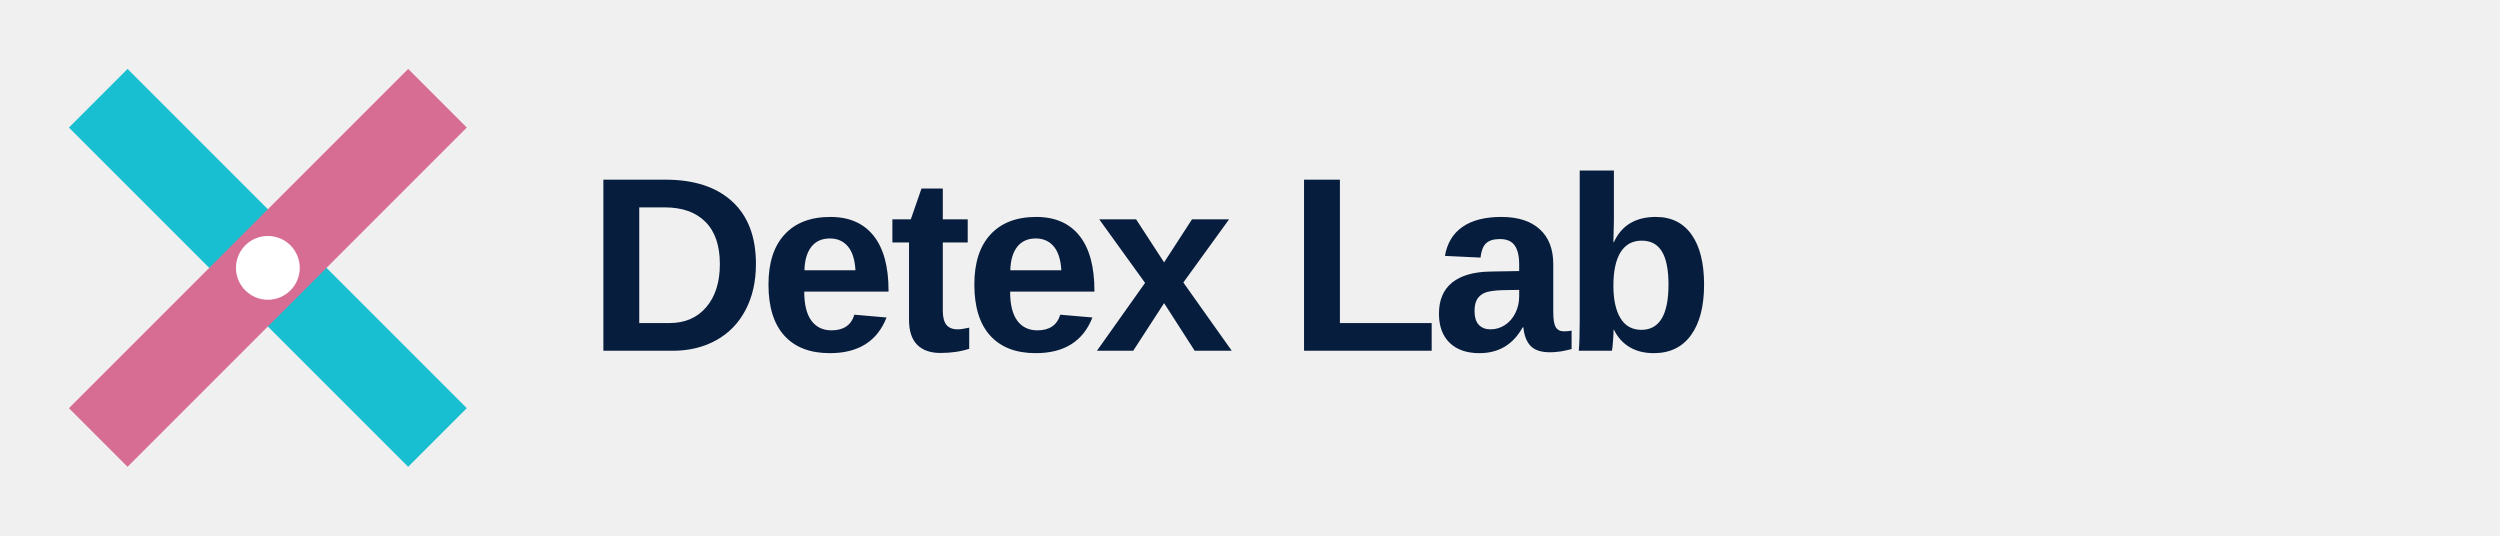
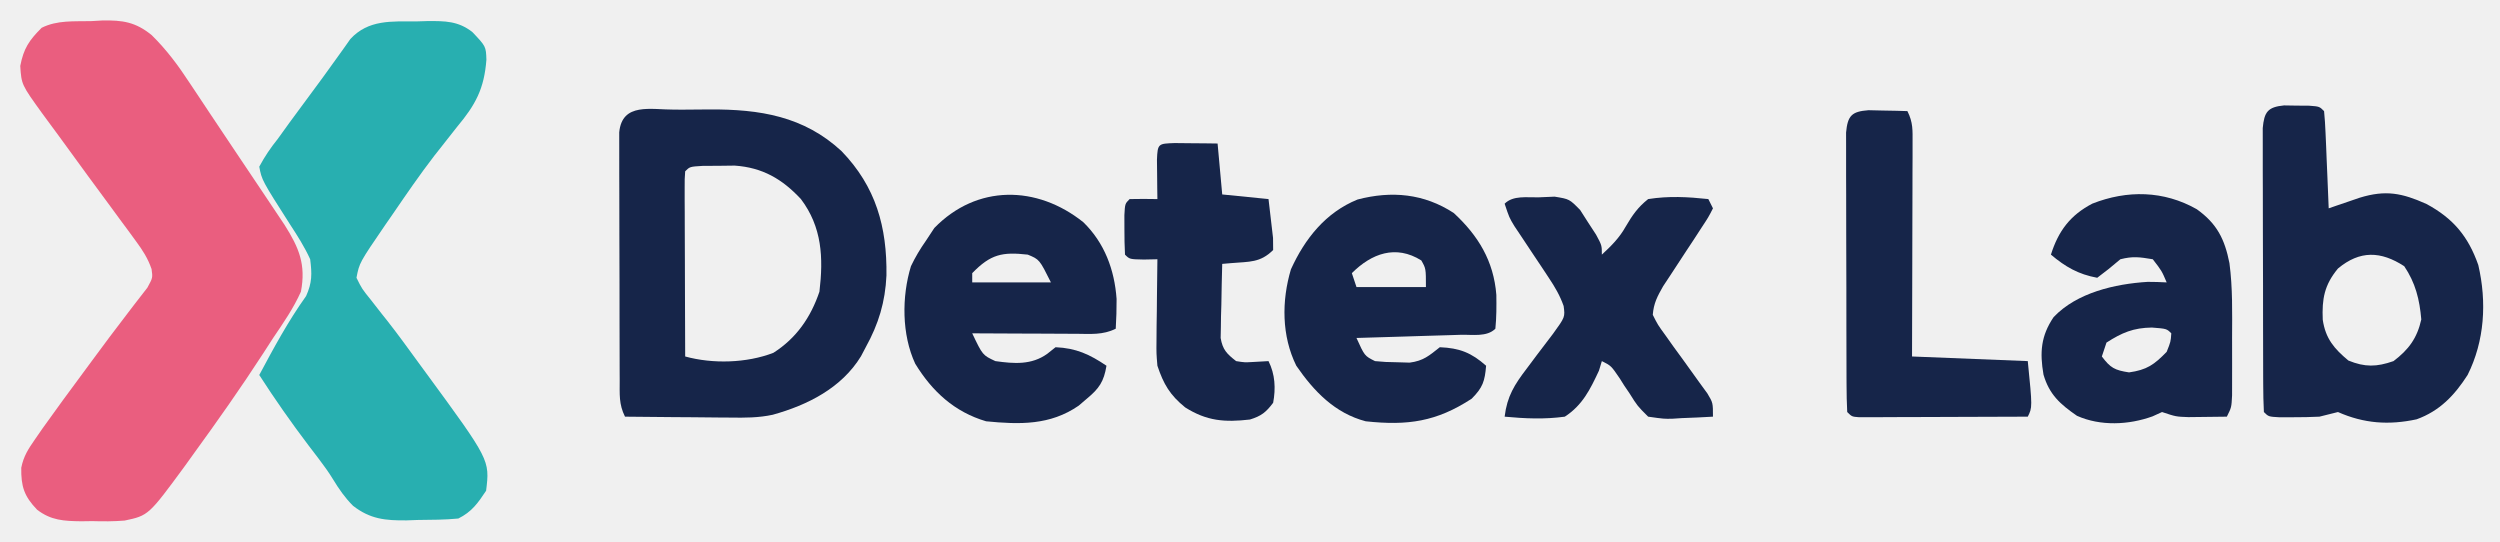
- <svg xmlns="http://www.w3.org/2000/svg" viewBox="0 0 392 84" role="img" aria-labelledby="title desc">
-   <g transform="translate(8 8)">
-     <path d="M12 12 L56 56" fill="none" stroke="#18BFD1" stroke-width="13" stroke-linecap="square" />
-     <path d="M56 12 L12 56" fill="none" stroke="#D86D93" stroke-width="13" stroke-linecap="square" />
-     <circle cx="34" cy="34" r="5" fill="#FFFFFF" />
+ <svg xmlns="http://www.w3.org/2000/svg" viewBox="0 0 540 117" role="img" aria-labelledby="title desc">
+   <g fill="#EA5E7F" fill-rule="evenodd">
+     <path d="M0 0 C0.791 -0.046 1.582 -0.092 2.396 -0.139 C6.823 -0.223 9.603 0.191 13.086 3.035 C16.271 6.163 18.819 9.582 21.25 13.312 C21.473 13.645 21.473 13.645 22.599 15.329 C23.603 16.831 24.602 18.337 25.597 19.845 C27.552 22.8 29.529 25.74 31.508 28.68 C32.965 30.848 34.42 33.018 35.875 35.188 C36.053 35.452 36.053 35.452 36.952 36.791 C37.972 38.312 38.988 39.835 40.004 41.359 C40.594 42.242 41.184 43.125 41.791 44.034 C44.908 48.959 46.429 52.6 45.312 58.438 C43.702 62.032 41.52 65.185 39.312 68.438 C38.599 69.538 37.889 70.639 37.18 71.742 C32.364 79.173 27.266 86.399 22.062 93.562 C21.773 93.965 21.773 93.965 20.311 96.004 C12.397 106.78 12.397 106.78 7.237 107.88 C4.884 108.073 2.609 108.072 0.25 108 C-0.54 108.011 -1.329 108.022 -2.143 108.033 C-5.872 107.986 -8.667 107.857 -11.684 105.527 C-14.466 102.625 -15.158 100.528 -15.096 96.475 C-14.586 93.93 -13.569 92.407 -12.09 90.277 C-11.544 89.489 -10.999 88.7 -10.437 87.888 C-7.601 83.916 -4.725 79.978 -1.812 76.062 C-1.203 75.236 -0.594 74.41 0.033 73.558 C2.671 69.982 5.315 66.416 8.035 62.902 C8.418 62.401 8.8 61.899 9.194 61.382 C10.171 60.103 11.161 58.834 12.152 57.566 C13.312 55.438 13.312 55.438 13.051 53.551 C12.221 51.176 11.143 49.52 9.652 47.496 C9.11 46.753 8.567 46.01 8.008 45.244 C7.428 44.462 6.848 43.68 6.25 42.875 C5.66 42.069 5.07 41.264 4.463 40.434 C2.751 38.098 1.033 35.767 -0.688 33.438 C-2.791 30.574 -4.886 27.706 -6.965 24.824 C-8.129 23.211 -9.309 21.61 -10.504 20.02 C-15.052 13.72 -15.052 13.72 -15.312 9.688 C-14.582 5.891 -13.402 4.152 -10.688 1.438 C-7.33 -0.241 -3.703 0.085 0 0 Z " transform="translate(19.6875,4.5625)" />
  </g>
-   <text x="92" y="55" fill="#071D3D" font-family="IBM Plex Sans, Arial, sans-serif" font-size="39" font-weight="700" letter-spacing="-1.2">Detex Lab</text>
+   <g fill="#28AFB0" fill-rule="evenodd">
+     <path d="M0 0 C0.399 -0.012 0.399 -0.012 2.42 -0.074 C6.186 -0.093 9.012 -0.091 12.066 2.273 C15.03 5.393 15.03 5.393 15.126 8.28 C14.647 14.544 12.791 17.992 8.812 22.75 C7.723 24.126 6.637 25.505 5.555 26.887 C4.986 27.608 4.417 28.329 3.831 29.072 C0.715 33.13 -2.174 37.341 -5.062 41.562 C-5.618 42.364 -6.174 43.166 -6.747 43.992 C-12.314 52.135 -12.314 52.135 -12.938 55.375 C-11.77 57.742 -11.77 57.742 -9.75 60.25 C-8.997 61.214 -8.244 62.179 -7.492 63.145 C-7.081 63.661 -6.669 64.177 -6.245 64.709 C-3.876 67.727 -1.635 70.838 0.625 73.938 C1.093 74.576 1.561 75.214 2.043 75.872 C15.875 94.739 15.875 94.739 15.062 101.375 C13.263 104.075 11.979 105.917 9.062 107.375 C6.153 107.664 3.235 107.653 0.312 107.688 C-0.087 107.702 -0.087 107.702 -2.109 107.775 C-6.703 107.825 -9.992 107.501 -13.678 104.63 C-15.42 102.894 -16.71 101.029 -17.985 98.932 C-18.94 97.371 -19.977 95.935 -21.086 94.48 C-21.449 94.004 -21.812 93.527 -22.186 93.036 C-22.558 92.55 -22.929 92.064 -23.312 91.562 C-27.055 86.626 -30.582 81.585 -33.938 76.375 C-30.8 70.509 -27.693 64.744 -23.82 59.324 C-22.507 56.424 -22.54 54.544 -22.938 51.375 C-24.155 48.693 -25.703 46.274 -27.312 43.812 C-33.376 34.309 -33.376 34.309 -33.938 31.375 C-32.704 29.09 -31.537 27.375 -29.938 25.375 C-29.072 24.182 -28.21 22.987 -27.352 21.789 C-24.982 18.561 -22.6 15.341 -20.219 12.121 C-19.142 10.654 -18.083 9.174 -17.027 7.691 C-16.523 6.989 -16.019 6.286 -15.5 5.562 C-15.089 4.979 -14.678 4.395 -14.254 3.793 C-10.331 -0.433 -5.34 0.009 0 0 Z " transform="translate(89.9375,4.625)" />
+   </g>
+   <g fill="#162549" fill-rule="evenodd">
+     <path d="M0 0 C0.896 0.014 1.792 0.028 2.715 0.043 C3.164 0.046 3.164 0.046 5.438 0.062 C7.652 0.23 7.652 0.23 8.652 1.23 C8.809 2.79 8.903 4.356 8.969 5.922 C8.99 6.394 8.99 6.394 9.096 8.783 C9.135 9.776 9.174 10.77 9.215 11.793 C9.258 12.79 9.301 13.787 9.346 14.814 C9.452 17.286 9.554 19.758 9.652 22.23 C10.262 22.02 10.872 21.809 11.5 21.592 C12.305 21.318 13.109 21.044 13.938 20.762 C14.733 20.489 15.528 20.216 16.348 19.936 C21.999 18.207 25.508 18.935 30.777 21.293 C36.568 24.417 39.79 28.296 41.965 34.48 C43.824 42.453 43.34 50.882 39.652 58.23 C36.833 62.621 33.619 66.01 28.645 67.801 C22.619 69.1 17.27 68.709 11.652 66.23 C10.317 66.556 8.984 66.891 7.652 67.23 C5.758 67.322 3.861 67.361 1.965 67.355 C0.992 67.358 0.018 67.361 -0.984 67.363 C-3.348 67.23 -3.348 67.23 -4.348 66.23 C-4.452 64.247 -4.486 62.26 -4.493 60.274 C-4.496 59.653 -4.5 59.031 -4.503 58.391 C-4.513 56.329 -4.515 54.266 -4.516 52.203 C-4.519 50.774 -4.522 49.346 -4.526 47.917 C-4.532 44.918 -4.534 41.92 -4.533 38.921 C-4.533 35.073 -4.547 31.225 -4.564 27.377 C-4.575 24.425 -4.577 21.473 -4.576 18.521 C-4.578 17.102 -4.582 15.683 -4.59 14.264 C-4.599 12.281 -4.597 10.299 -4.591 8.317 C-4.592 7.187 -4.593 6.058 -4.595 4.894 C-4.273 1.423 -3.53 0.347 0 0 Z M11.652 35.23 C8.7 38.794 8.173 41.814 8.367 46.305 C8.969 50.368 10.825 52.541 13.902 55.105 C17.483 56.57 20.015 56.504 23.652 55.23 C26.937 52.745 28.757 50.258 29.652 46.23 C29.281 41.911 28.401 38.339 25.965 34.73 C20.917 31.456 16.402 31.273 11.652 35.23 Z " transform="translate(493.3477,22.76953)" />
+     <path d="M0 0 C0.317 0.001 0.317 0.001 1.924 0.007 C3.825 0.01 5.724 -0.014 7.625 -0.039 C18.473 -0.095 27.995 1.42 36.137 8.971 C43.569 16.67 45.969 25.352 45.834 35.826 C45.569 41.551 44.141 46.291 41.359 51.322 C41.02 51.967 40.681 52.611 40.332 53.275 C36.153 60.116 28.811 63.817 21.272 65.908 C18.208 66.571 15.236 66.57 12.113 66.518 C11.457 66.515 10.801 66.512 10.125 66.509 C8.057 66.498 5.99 66.473 3.922 66.447 C2.508 66.437 1.095 66.428 -0.318 66.42 C-3.759 66.398 -7.2 66.364 -10.641 66.322 C-11.997 63.61 -11.775 61.472 -11.786 58.436 C-11.789 57.834 -11.793 57.232 -11.796 56.612 C-11.806 54.62 -11.808 52.627 -11.809 50.635 C-11.812 49.252 -11.815 47.87 -11.819 46.488 C-11.825 43.589 -11.827 40.691 -11.826 37.792 C-11.826 34.073 -11.839 30.354 -11.857 26.634 C-11.868 23.779 -11.87 20.924 -11.869 18.069 C-11.871 16.698 -11.875 15.326 -11.883 13.955 C-11.892 12.039 -11.89 10.124 -11.884 8.209 C-11.885 7.118 -11.886 6.027 -11.888 4.903 C-11.266 -1.593 -5.043 0.023 0 0 Z M2.359 13.322 C2.239 14.961 2.239 14.961 2.246 17.108 C2.246 17.908 2.246 18.709 2.246 19.534 C2.251 20.404 2.256 21.274 2.262 22.17 C2.263 23.056 2.265 23.943 2.266 24.856 C2.272 27.699 2.284 30.542 2.297 33.385 C2.302 35.307 2.306 37.23 2.311 39.152 C2.322 43.876 2.338 48.599 2.359 53.322 C8.288 54.955 15.604 54.766 21.402 52.537 C26.398 49.365 29.496 44.833 31.359 39.322 C32.232 31.967 31.918 25.368 27.359 19.322 C23.313 14.987 19.079 12.512 13.062 12.092 C11.923 12.106 10.783 12.12 9.609 12.135 C9.034 12.138 9.034 12.138 6.125 12.154 C3.359 12.322 3.359 12.322 2.359 13.322 Z " transform="translate(145.6406,23.67773)" />
+     <path d="M0 0 C0.998 0.023 1.995 0.046 3.023 0.07 C3.525 0.079 3.525 0.079 6.062 0.125 C6.833 0.148 7.604 0.171 8.398 0.195 C9.64 2.679 9.519 4.326 9.512 7.104 C9.512 8.125 9.512 9.146 9.512 10.198 C9.507 11.303 9.501 12.408 9.496 13.547 C9.495 14.676 9.493 15.805 9.492 16.969 C9.488 19.971 9.478 22.972 9.467 25.974 C9.457 29.038 9.452 32.101 9.447 35.164 C9.437 41.175 9.417 47.185 9.398 53.195 C17.648 53.525 25.898 53.855 34.398 54.195 C35.398 64.195 35.398 64.195 34.398 66.195 C29.005 66.22 23.612 66.238 18.218 66.25 C16.382 66.255 14.545 66.262 12.709 66.271 C10.076 66.283 7.442 66.289 4.809 66.293 C4.396 66.296 4.396 66.296 2.305 66.309 C1.545 66.309 0.784 66.309 0 66.309 C-0.336 66.31 -0.336 66.31 -2.039 66.316 C-3.602 66.195 -3.602 66.195 -4.602 65.195 C-4.706 63.243 -4.74 61.286 -4.747 59.33 C-4.75 58.719 -4.754 58.108 -4.757 57.478 C-4.767 55.447 -4.768 53.417 -4.77 51.387 C-4.773 49.98 -4.776 48.574 -4.78 47.168 C-4.786 44.216 -4.787 41.265 -4.787 38.313 C-4.787 34.526 -4.8 30.738 -4.818 26.95 C-4.829 24.045 -4.831 21.139 -4.83 18.234 C-4.831 16.837 -4.836 15.44 -4.844 14.044 C-4.853 12.092 -4.851 10.141 -4.844 8.19 C-4.846 7.078 -4.847 5.966 -4.849 4.821 C-4.506 1.185 -3.654 0.274 0 0 Z " transform="translate(403.6016,23.80469)" />
+     <path d="M0 0 C0.551 0.006 0.551 0.006 3.34 0.035 C3.892 0.04 3.892 0.04 6.688 0.062 C7.542 0.074 8.397 0.086 9.277 0.098 C9.607 3.728 9.937 7.358 10.277 11.098 C13.577 11.428 16.877 11.758 20.277 12.098 C20.499 13.888 20.704 15.68 20.902 17.473 C20.96 17.972 20.96 17.972 21.254 20.496 C21.262 21.355 21.269 22.213 21.277 23.098 C18.496 25.879 16.108 25.598 12.311 25.923 C11.64 25.981 10.969 26.038 10.277 26.098 C10.19 29.035 10.137 31.972 10.09 34.91 C10.065 35.744 10.04 36.577 10.014 37.436 C10.004 38.238 9.994 39.04 9.984 39.867 C9.969 40.606 9.953 41.344 9.937 42.105 C10.372 44.652 11.272 45.522 13.277 47.098 C15.102 47.391 15.102 47.391 16.965 47.285 C18.058 47.223 19.151 47.161 20.277 47.098 C21.704 49.951 21.859 52.989 21.277 56.098 C19.746 58.141 18.711 58.965 16.262 59.715 C10.833 60.341 6.954 60.057 2.277 57.098 C-1.017 54.426 -2.389 52.088 -3.723 48.098 C-3.95 45.419 -3.95 45.419 -3.918 42.578 C-3.912 41.557 -3.905 40.535 -3.898 39.482 C-3.882 38.427 -3.865 37.372 -3.848 36.285 C-3.839 35.211 -3.83 34.136 -3.82 33.029 C-3.797 30.385 -3.764 27.742 -3.723 25.098 C-4.692 25.118 -5.661 25.139 -6.66 25.16 C-9.723 25.098 -9.723 25.098 -10.723 24.098 C-10.821 22.266 -10.852 20.431 -10.848 18.598 C-10.85 17.597 -10.853 16.597 -10.855 15.566 C-10.723 13.098 -10.723 13.098 -9.723 12.098 C-7.723 12.057 -5.722 12.055 -3.723 12.098 C-3.734 11.315 -3.746 10.533 -3.758 9.727 C-3.767 8.715 -3.776 7.703 -3.785 6.66 C-3.797 5.651 -3.808 4.641 -3.82 3.602 C-3.684 0.094 -3.528 0.127 0 0 Z " transform="translate(253.7227,30.90234)" />
+     <path d="M0 0 C4.337 3.096 6.03 6.429 7.059 11.645 C7.772 16.988 7.649 22.386 7.63 27.766 C7.625 29.638 7.63 31.509 7.637 33.381 C7.636 34.573 7.635 35.765 7.633 36.957 C7.632 38.033 7.631 39.109 7.629 40.218 C7.5 42.812 7.5 42.812 6.5 44.812 C4.729 44.84 2.958 44.859 1.188 44.875 C0.201 44.887 -0.785 44.898 -1.801 44.91 C-4.5 44.812 -4.5 44.812 -7.5 43.812 C-8.181 44.122 -8.861 44.431 -9.562 44.75 C-14.69 46.605 -20.803 46.896 -25.875 44.625 C-29.481 42.135 -31.848 40.05 -33.105 35.734 C-33.929 30.94 -33.679 27.392 -30.922 23.312 C-25.905 18.02 -17.664 16.131 -10.598 15.695 C-9.231 15.689 -7.865 15.743 -6.5 15.812 C-7.562 13.312 -7.562 13.312 -9.5 10.812 C-12.358 10.336 -13.802 10.125 -16.5 10.812 C-17.346 11.514 -18.191 12.215 -19.062 12.938 C-19.867 13.556 -20.671 14.175 -21.5 14.812 C-25.559 14.067 -28.371 12.46 -31.5 9.812 C-29.885 4.675 -27.3 1.277 -22.559 -1.203 C-15.02 -4.17 -7.118 -4.036 0 0 Z M-19.5 28.812 C-19.83 29.803 -20.16 30.793 -20.5 31.812 C-18.651 34.277 -17.727 34.778 -14.625 35.25 C-10.768 34.71 -9.196 33.585 -6.5 30.812 C-5.625 28.625 -5.625 28.625 -5.5 26.812 C-6.5 25.812 -6.5 25.812 -9.688 25.562 C-13.686 25.62 -16.144 26.655 -19.5 28.812 Z " transform="translate(474.5,45.1875)" />
+     <path d="M0 0 C4.572 4.449 6.734 10.265 7.184 16.582 C7.187 18.731 7.137 20.856 7 23 C4.205 24.397 1.519 24.123 -1.539 24.098 C-1.859 24.097 -1.859 24.097 -3.481 24.093 C-5.529 24.088 -7.577 24.075 -9.625 24.062 C-11.013 24.057 -12.401 24.053 -13.789 24.049 C-17.193 24.038 -20.596 24.021 -24 24 C-21.753 28.718 -21.753 28.718 -19 30 C-14.955 30.574 -11.201 30.858 -7.812 28.438 C-7.214 27.963 -6.616 27.489 -6 27 C-1.575 27.188 1.363 28.539 5 31 C4.434 34.44 3.416 35.911 0.75 38.125 C0.167 38.623 -0.415 39.12 -1.016 39.633 C-7.186 43.884 -13.757 43.709 -21 43 C-27.846 40.98 -32.646 36.554 -36.312 30.562 C-39.233 24.281 -39.246 16.076 -37.234 9.496 C-36.291 7.522 -35.257 5.788 -34 4 C-33.402 3.093 -32.804 2.185 -32.188 1.25 C-23.004 -8.196 -10.011 -8.009 0 0 Z M-24 11 C-24 11.66 -24 12.32 -24 13 C-18.39 13 -12.78 13 -7 13 C-9.478 8.043 -9.478 8.043 -12 7 C-17.48 6.391 -19.993 6.872 -24 11 Z " transform="translate(234,48)" />
+     <path d="M0 0 C5.33 4.913 8.64 10.404 9.211 17.695 C9.246 20.157 9.248 22.551 9 25 C7.164 26.836 4.054 26.25 1.559 26.316 C0.916 26.337 0.274 26.358 -0.388 26.379 C-2.446 26.445 -4.504 26.504 -6.562 26.562 C-7.955 26.606 -9.348 26.649 -10.74 26.693 C-14.16 26.801 -17.58 26.902 -21 27 C-19.25 30.875 -19.25 30.875 -17 32 C-14.758 32.203 -14.758 32.203 -12.125 32.25 C-11.261 32.276 -10.398 32.302 -9.508 32.328 C-6.529 31.938 -5.319 30.833 -3 29 C1.269 29.178 3.811 30.179 7 33 C6.722 36.34 6.28 37.72 3.875 40.125 C-3.727 45.083 -9.931 45.978 -19 45 C-25.654 43.257 -30.174 38.553 -34 33 C-37.176 26.563 -37.189 19 -35.16 12.176 C-32.146 5.548 -27.65 -0.114 -20.766 -2.906 C-13.424 -4.83 -6.421 -4.188 0 0 Z M-22 13 C-21.67 13.99 -21.34 14.98 -21 16 C-16.05 16 -11.1 16 -6 16 C-6 12 -6 12 -7 10.25 C-12.517 6.802 -17.75 8.75 -22 13 Z " transform="translate(314,46)" />
+     <path d="M0 0 C1.151 -0.049 2.302 -0.098 3.488 -0.148 C6.688 0.375 6.688 0.375 8.996 2.73 C9.554 3.603 10.112 4.476 10.688 5.375 C11.265 6.262 11.842 7.149 12.438 8.062 C13.688 10.375 13.688 10.375 13.688 12.375 C15.727 10.492 17.471 8.762 18.832 6.328 C20.284 3.854 21.434 2.171 23.688 0.375 C28.13 -0.324 32.208 -0.104 36.688 0.375 C36.853 0.705 36.853 0.705 37.688 2.375 C36.715 4.283 36.715 4.283 35.195 6.586 C34.925 7.002 34.925 7.002 33.559 9.109 C33.27 9.545 33.27 9.545 31.812 11.75 C30.685 13.463 29.562 15.179 28.445 16.898 C28.193 17.28 28.193 17.28 26.918 19.208 C25.677 21.393 24.883 22.868 24.688 25.375 C25.767 27.526 25.767 27.526 27.434 29.816 C27.728 30.232 27.728 30.232 29.221 32.334 C29.849 33.193 30.478 34.052 31.125 34.938 C32.359 36.643 33.587 38.352 34.809 40.066 C35.36 40.821 35.911 41.576 36.478 42.354 C37.688 44.375 37.688 44.375 37.688 47.375 C35.435 47.51 33.192 47.609 30.938 47.688 C30.303 47.729 29.669 47.771 29.016 47.814 C27.141 47.863 27.141 47.863 23.688 47.375 C21.367 45.059 21.367 45.059 19.688 42.375 C19.293 41.792 18.899 41.21 18.492 40.609 C18.185 40.12 17.879 39.63 17.562 39.125 C15.688 36.375 15.688 36.375 13.688 35.375 C13.584 35.715 13.584 35.715 13.062 37.438 C11.167 41.486 9.518 44.887 5.688 47.375 C1.267 47.974 -2.864 47.791 -7.312 47.375 C-6.778 42.96 -5.181 40.444 -2.5 36.938 C-1.776 35.969 -1.052 35 -0.328 34.031 C0.827 32.509 1.982 30.988 3.141 29.469 C5.753 25.863 5.753 25.863 5.432 23.465 C4.614 21.169 3.572 19.397 2.219 17.371 C1.73 16.631 1.242 15.89 0.738 15.127 C0.227 14.363 -0.285 13.599 -0.812 12.812 C-1.826 11.292 -2.836 9.77 -3.844 8.246 C-4.293 7.575 -4.742 6.904 -5.205 6.213 C-6.312 4.375 -6.312 4.375 -7.312 1.375 C-5.467 -0.47 -2.493 0.06 0 0 Z " transform="translate(332.3125,42.625)" />
+   </g>
</svg>
